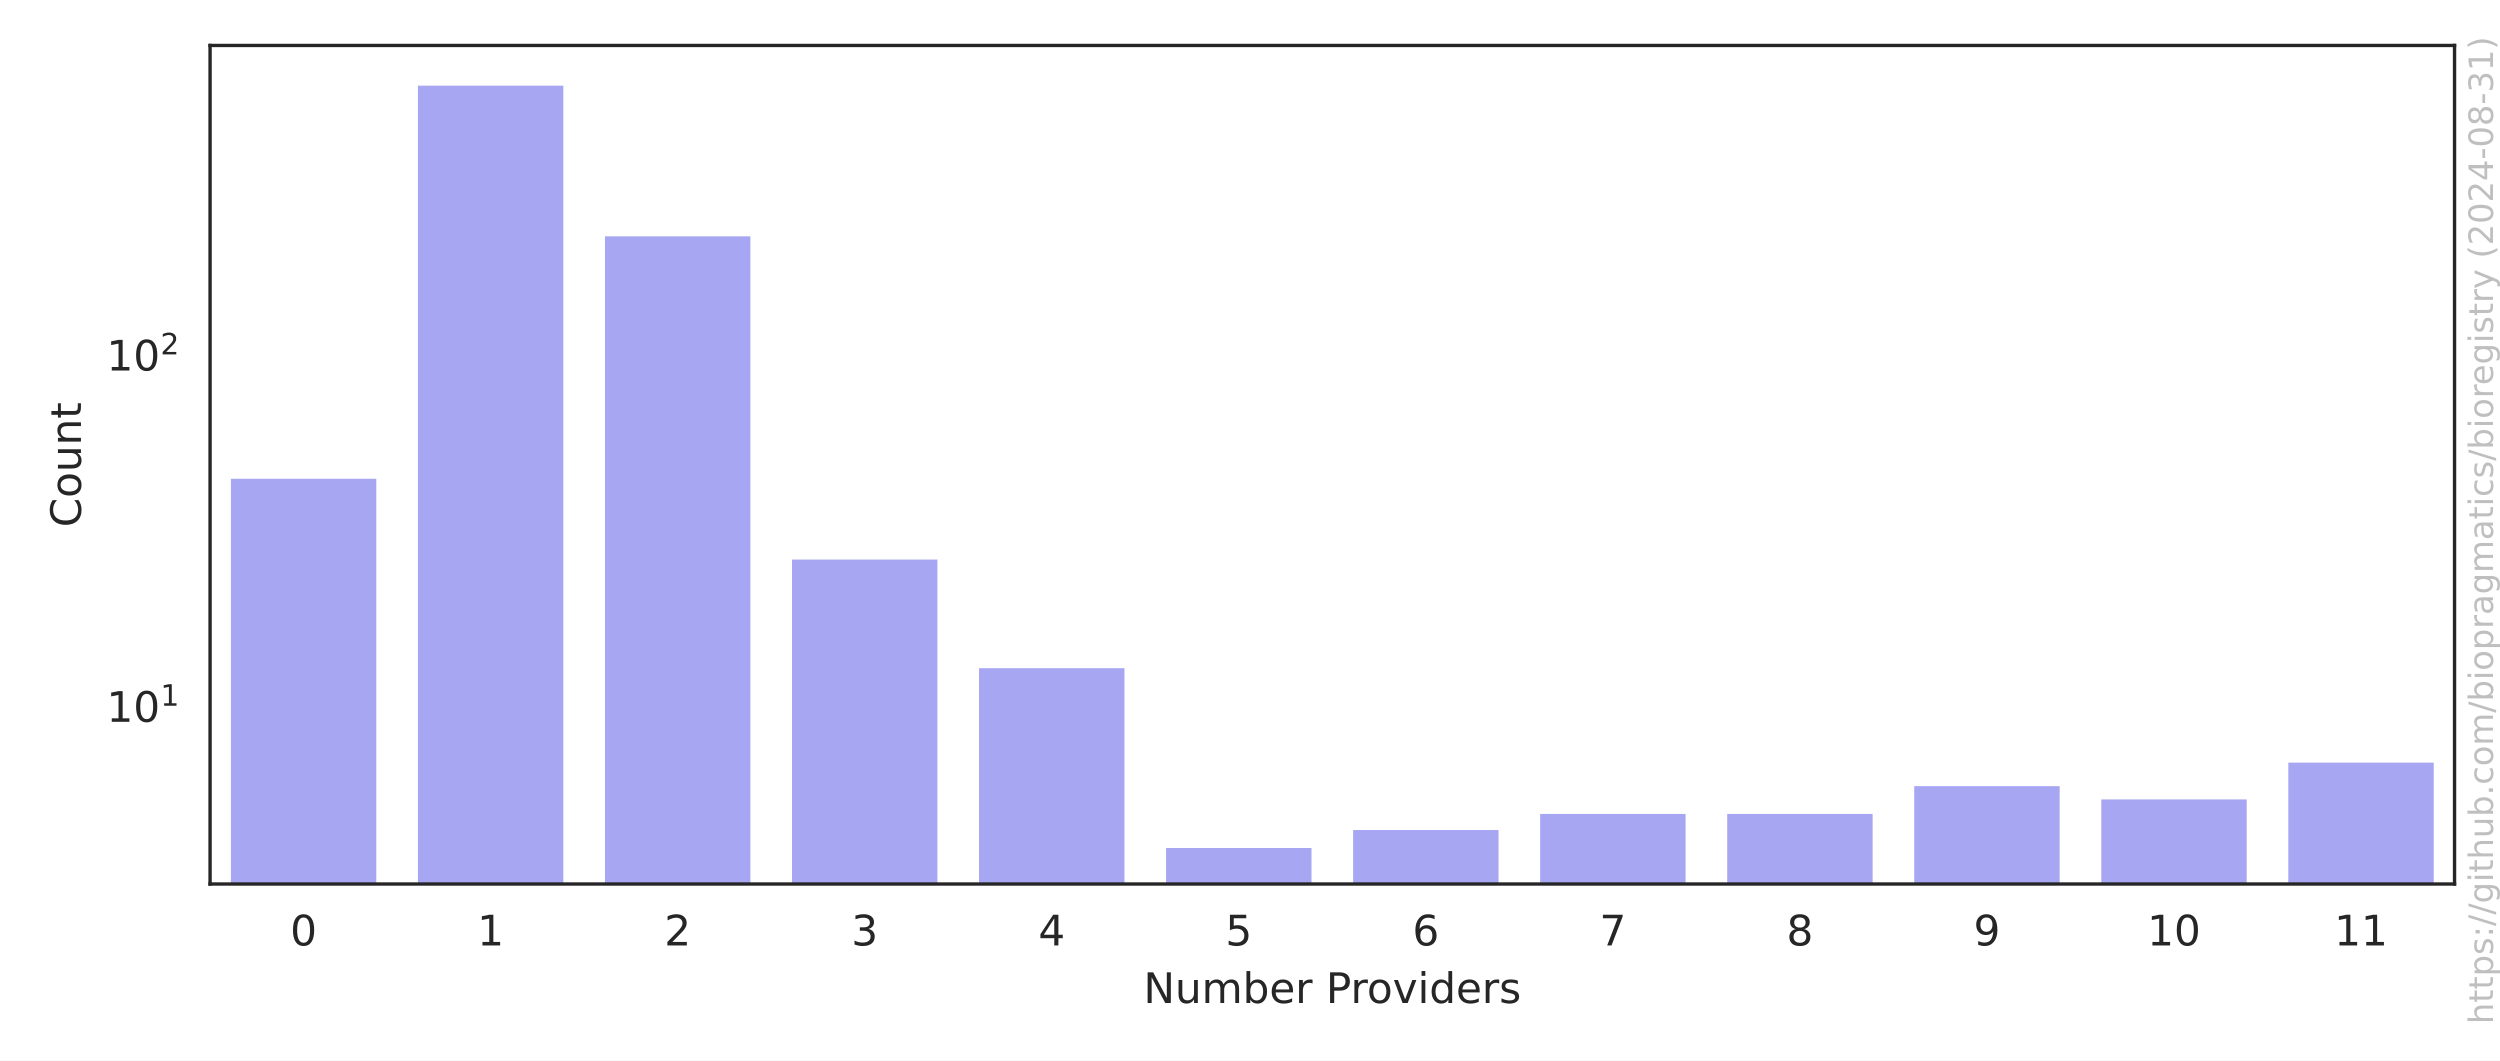
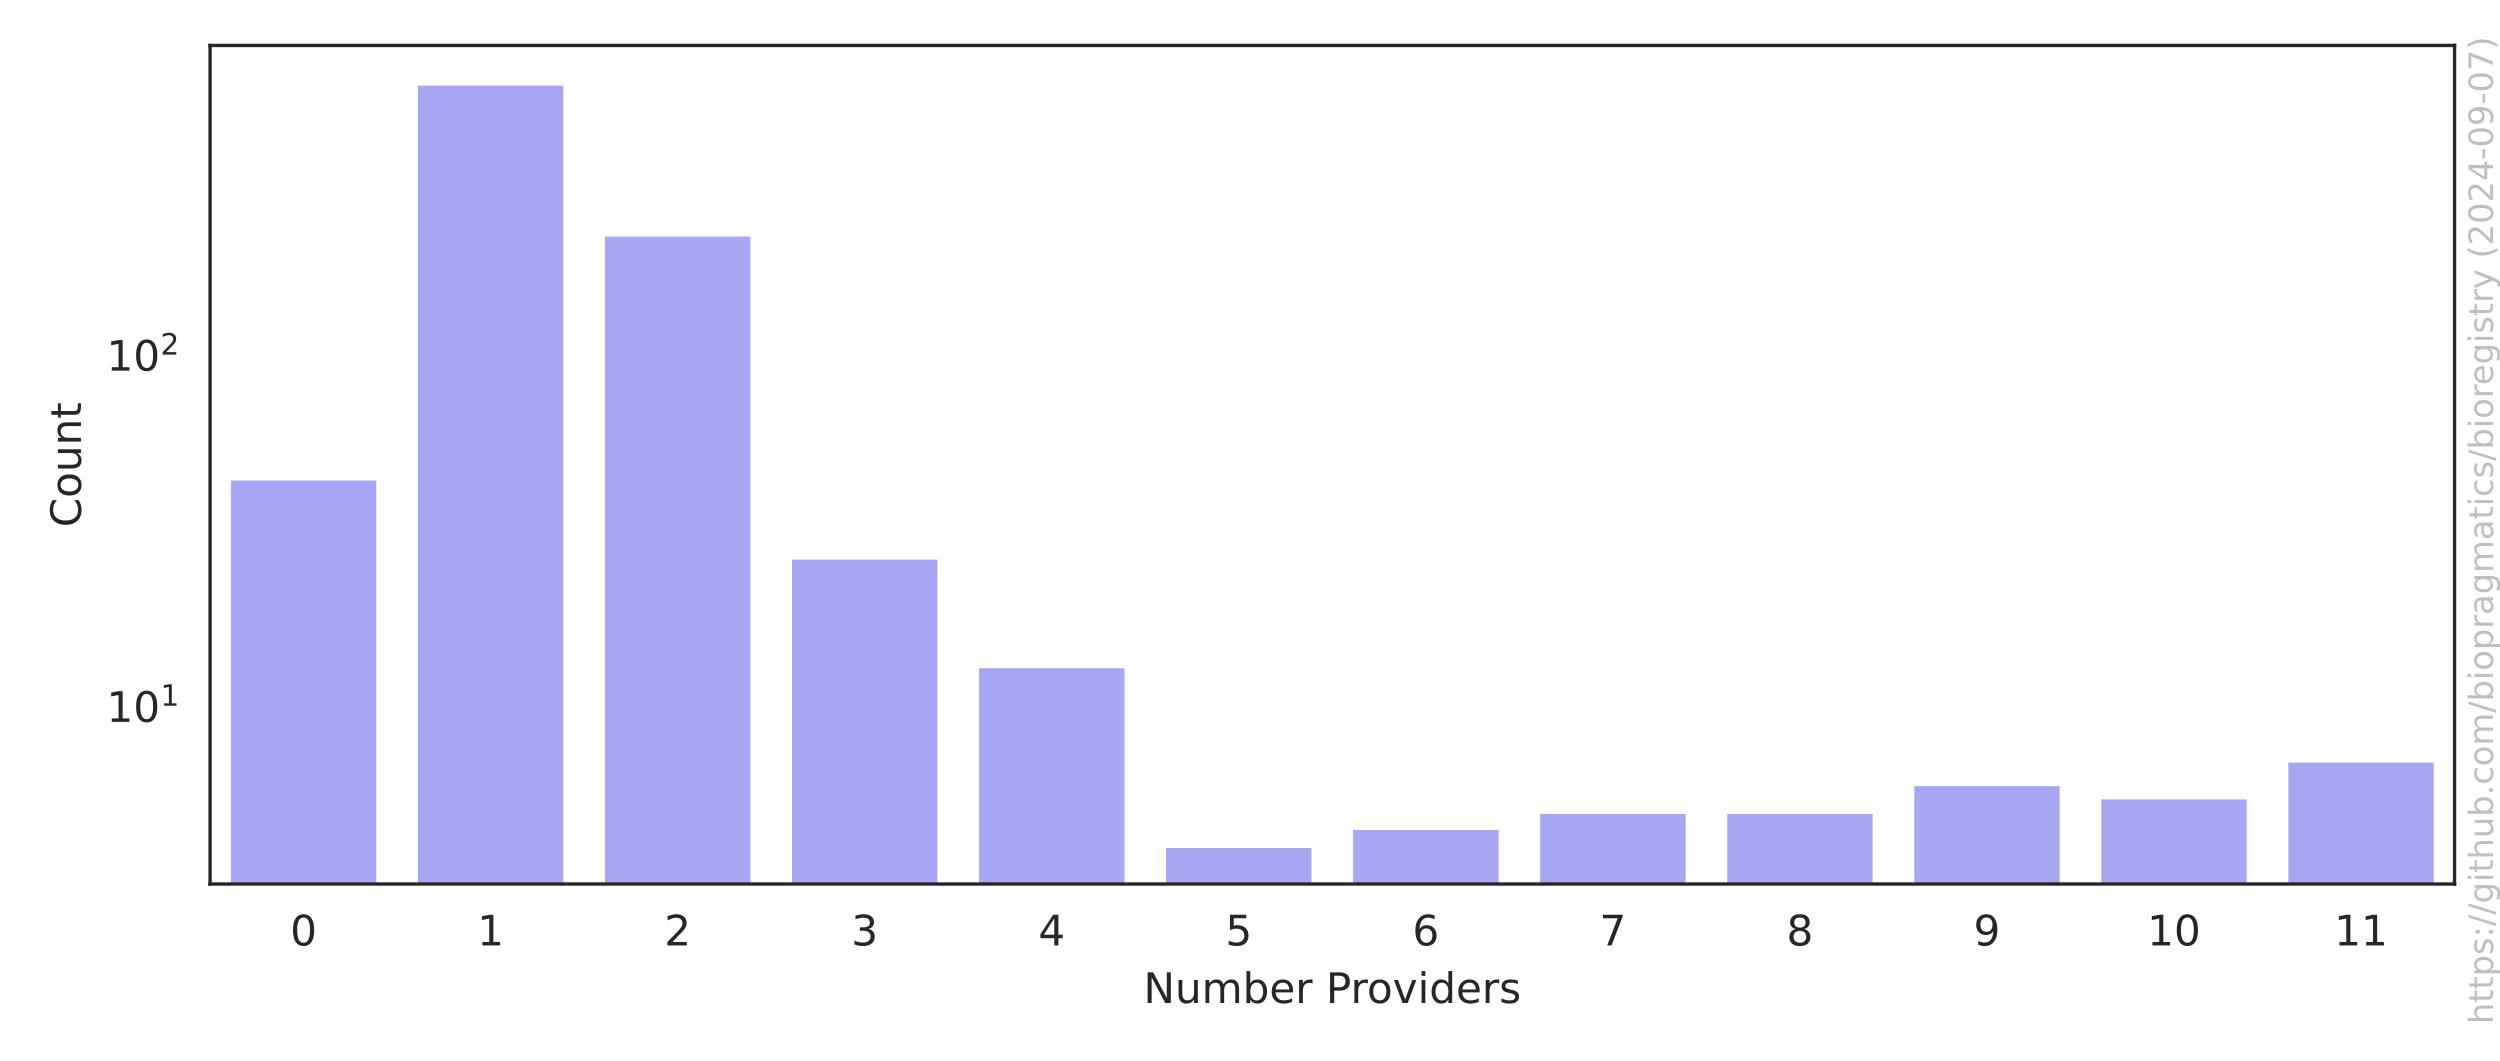
<svg xmlns="http://www.w3.org/2000/svg" xmlns:xlink="http://www.w3.org/1999/xlink" width="594pt" height="252pt" viewBox="0 0 594 252" version="1.1">
  <defs>
    <style type="text/css">*{stroke-linejoin: round; stroke-linecap: butt}</style>
  </defs>
  <g id="figure_1">
    <g id="patch_1">
      <path d="M 0 252  L 594 252  L 594 0  L 0 0  z " style="fill: #ffffff" />
    </g>
    <g id="axes_1">
      <g id="patch_2">
        <path d="M 49.913 210.04  L 583.2 210.04  L 583.2 10.8  L 49.913 10.8  z " style="fill: #ffffff" />
      </g>
      <g id="matplotlib.axis_1">
        <g id="xtick_1">
          <g id="text_1">
            <g style="fill: #262626" transform="translate(68.95174 224.6384) scale(0.1 -0.1)">
              <defs>
                <path id="DejaVuSans-30" d="M 2034 4250  Q 1547 4250 1301 3770  Q 1056 3291 1056 2328  Q 1056 1369 1301 889  Q 1547 409 2034 409  Q 2525 409 2770 889  Q 3016 1369 3016 2328  Q 3016 3291 2770 3770  Q 2525 4250 2034 4250  z M 2034 4750  Q 2819 4750 3233 4129  Q 3647 3509 3647 2328  Q 3647 1150 3233 529  Q 2819 -91 2034 -91  Q 1250 -91 836 529  Q 422 1150 422 2328  Q 422 3509 836 4129  Q 1250 4750 2034 4750  z " transform="scale(0.015625)" />
              </defs>
              <use xlink:href="#DejaVuSans-30" />
            </g>
          </g>
        </g>
        <g id="xtick_2">
          <g id="text_2">
            <g style="fill: #262626" transform="translate(113.3923 224.6384) scale(0.1 -0.1)">
              <defs>
                <path id="DejaVuSans-31" d="M 794 531  L 1825 531  L 1825 4091  L 703 3866  L 703 4441  L 1819 4666  L 2450 4666  L 2450 531  L 3481 531  L 3481 0  L 794 0  L 794 531  z " transform="scale(0.015625)" />
              </defs>
              <use xlink:href="#DejaVuSans-31" />
            </g>
          </g>
        </g>
        <g id="xtick_3">
          <g id="text_3">
            <g style="fill: #262626" transform="translate(157.833 224.6384) scale(0.1 -0.1)">
              <defs>
                <path id="DejaVuSans-32" d="M 1228 531  L 3431 531  L 3431 0  L 469 0  L 469 531  Q 828 903 1448 1529  Q 2069 2156 2228 2338  Q 2531 2678 2651 2914  Q 2772 3150 2772 3378  Q 2772 3750 2511 3984  Q 2250 4219 1831 4219  Q 1534 4219 1204 4116  Q 875 4013 500 3803  L 500 4441  Q 881 4594 1212 4672  Q 1544 4750 1819 4750  Q 2544 4750 2975 4387  Q 3406 4025 3406 3419  Q 3406 3131 3298 2873  Q 3191 2616 2906 2266  Q 2828 2175 2409 1742  Q 1991 1309 1228 531  z " transform="scale(0.015625)" />
              </defs>
              <use xlink:href="#DejaVuSans-32" />
            </g>
          </g>
        </g>
        <g id="xtick_4">
          <g id="text_4">
            <g style="fill: #262626" transform="translate(202.2736 224.6384) scale(0.1 -0.1)">
              <defs>
                <path id="DejaVuSans-33" d="M 2597 2516  Q 3050 2419 3304 2112  Q 3559 1806 3559 1356  Q 3559 666 3084 287  Q 2609 -91 1734 -91  Q 1441 -91 1130 -33  Q 819 25 488 141  L 488 750  Q 750 597 1062 519  Q 1375 441 1716 441  Q 2309 441 2620 675  Q 2931 909 2931 1356  Q 2931 1769 2642 2001  Q 2353 2234 1838 2234  L 1294 2234  L 1294 2753  L 1863 2753  Q 2328 2753 2575 2939  Q 2822 3125 2822 3475  Q 2822 3834 2567 4026  Q 2313 4219 1838 4219  Q 1578 4219 1281 4162  Q 984 4106 628 3988  L 628 4550  Q 988 4650 1302 4700  Q 1616 4750 1894 4750  Q 2613 4750 3031 4423  Q 3450 4097 3450 3541  Q 3450 3153 3228 2886  Q 3006 2619 2597 2516  z " transform="scale(0.015625)" />
              </defs>
              <use xlink:href="#DejaVuSans-33" />
            </g>
          </g>
        </g>
        <g id="xtick_5">
          <g id="text_5">
            <g style="fill: #262626" transform="translate(246.7142 224.6384) scale(0.1 -0.1)">
              <defs>
                <path id="DejaVuSans-34" d="M 2419 4116  L 825 1625  L 2419 1625  L 2419 4116  z M 2253 4666  L 3047 4666  L 3047 1625  L 3713 1625  L 3713 1100  L 3047 1100  L 3047 0  L 2419 0  L 2419 1100  L 313 1100  L 313 1709  L 2253 4666  z " transform="scale(0.015625)" />
              </defs>
              <use xlink:href="#DejaVuSans-34" />
            </g>
          </g>
        </g>
        <g id="xtick_6">
          <g id="text_6">
            <g style="fill: #262626" transform="translate(291.1548 224.6384) scale(0.1 -0.1)">
              <defs>
                <path id="DejaVuSans-35" d="M 691 4666  L 3169 4666  L 3169 4134  L 1269 4134  L 1269 2991  Q 1406 3038 1543 3061  Q 1681 3084 1819 3084  Q 2600 3084 3056 2656  Q 3513 2228 3513 1497  Q 3513 744 3044 326  Q 2575 -91 1722 -91  Q 1428 -91 1123 -41  Q 819 9 494 109  L 494 744  Q 775 591 1075 516  Q 1375 441 1709 441  Q 2250 441 2565 725  Q 2881 1009 2881 1497  Q 2881 1984 2565 2268  Q 2250 2553 1709 2553  Q 1456 2553 1204 2497  Q 953 2441 691 2322  L 691 4666  z " transform="scale(0.015625)" />
              </defs>
              <use xlink:href="#DejaVuSans-35" />
            </g>
          </g>
        </g>
        <g id="xtick_7">
          <g id="text_7">
            <g style="fill: #262626" transform="translate(335.5954 224.6384) scale(0.1 -0.1)">
              <defs>
                <path id="DejaVuSans-36" d="M 2113 2584  Q 1688 2584 1439 2293  Q 1191 2003 1191 1497  Q 1191 994 1439 701  Q 1688 409 2113 409  Q 2538 409 2786 701  Q 3034 994 3034 1497  Q 3034 2003 2786 2293  Q 2538 2584 2113 2584  z M 3366 4563  L 3366 3988  Q 3128 4100 2886 4159  Q 2644 4219 2406 4219  Q 1781 4219 1451 3797  Q 1122 3375 1075 2522  Q 1259 2794 1537 2939  Q 1816 3084 2150 3084  Q 2853 3084 3261 2657  Q 3669 2231 3669 1497  Q 3669 778 3244 343  Q 2819 -91 2113 -91  Q 1303 -91 875 529  Q 447 1150 447 2328  Q 447 3434 972 4092  Q 1497 4750 2381 4750  Q 2619 4750 2861 4703  Q 3103 4656 3366 4563  z " transform="scale(0.015625)" />
              </defs>
              <use xlink:href="#DejaVuSans-36" />
            </g>
          </g>
        </g>
        <g id="xtick_8">
          <g id="text_8">
            <g style="fill: #262626" transform="translate(380.036 224.6384) scale(0.1 -0.1)">
              <defs>
                <path id="DejaVuSans-37" d="M 525 4666  L 3525 4666  L 3525 4397  L 1831 0  L 1172 0  L 2766 4134  L 525 4134  L 525 4666  z " transform="scale(0.015625)" />
              </defs>
              <use xlink:href="#DejaVuSans-37" />
            </g>
          </g>
        </g>
        <g id="xtick_9">
          <g id="text_9">
            <g style="fill: #262626" transform="translate(424.4766 224.6384) scale(0.1 -0.1)">
              <defs>
                <path id="DejaVuSans-38" d="M 2034 2216  Q 1584 2216 1326 1975  Q 1069 1734 1069 1313  Q 1069 891 1326 650  Q 1584 409 2034 409  Q 2484 409 2743 651  Q 3003 894 3003 1313  Q 3003 1734 2745 1975  Q 2488 2216 2034 2216  z M 1403 2484  Q 997 2584 770 2862  Q 544 3141 544 3541  Q 544 4100 942 4425  Q 1341 4750 2034 4750  Q 2731 4750 3128 4425  Q 3525 4100 3525 3541  Q 3525 3141 3298 2862  Q 3072 2584 2669 2484  Q 3125 2378 3379 2068  Q 3634 1759 3634 1313  Q 3634 634 3220 271  Q 2806 -91 2034 -91  Q 1263 -91 848 271  Q 434 634 434 1313  Q 434 1759 690 2068  Q 947 2378 1403 2484  z M 1172 3481  Q 1172 3119 1398 2916  Q 1625 2713 2034 2713  Q 2441 2713 2670 2916  Q 2900 3119 2900 3481  Q 2900 3844 2670 4047  Q 2441 4250 2034 4250  Q 1625 4250 1398 4047  Q 1172 3844 1172 3481  z " transform="scale(0.015625)" />
              </defs>
              <use xlink:href="#DejaVuSans-38" />
            </g>
          </g>
        </g>
        <g id="xtick_10">
          <g id="text_10">
            <g style="fill: #262626" transform="translate(468.9172 224.6384) scale(0.1 -0.1)">
              <defs>
                <path id="DejaVuSans-39" d="M 703 97  L 703 672  Q 941 559 1184 500  Q 1428 441 1663 441  Q 2288 441 2617 861  Q 2947 1281 2994 2138  Q 2813 1869 2534 1725  Q 2256 1581 1919 1581  Q 1219 1581 811 2004  Q 403 2428 403 3163  Q 403 3881 828 4315  Q 1253 4750 1959 4750  Q 2769 4750 3195 4129  Q 3622 3509 3622 2328  Q 3622 1225 3098 567  Q 2575 -91 1691 -91  Q 1453 -91 1209 -44  Q 966 3 703 97  z M 1959 2075  Q 2384 2075 2632 2365  Q 2881 2656 2881 3163  Q 2881 3666 2632 3958  Q 2384 4250 1959 4250  Q 1534 4250 1286 3958  Q 1038 3666 1038 3163  Q 1038 2656 1286 2365  Q 1534 2075 1959 2075  z " transform="scale(0.015625)" />
              </defs>
              <use xlink:href="#DejaVuSans-39" />
            </g>
          </g>
        </g>
        <g id="xtick_11">
          <g id="text_11">
            <g style="fill: #262626" transform="translate(510.1766 224.6384) scale(0.1 -0.1)">
              <use xlink:href="#DejaVuSans-31" />
              <use xlink:href="#DejaVuSans-30" x="63.623" />
            </g>
          </g>
        </g>
        <g id="xtick_12">
          <g id="text_12">
            <g style="fill: #262626" transform="translate(554.6172 224.6384) scale(0.1 -0.1)">
              <use xlink:href="#DejaVuSans-31" />
              <use xlink:href="#DejaVuSans-31" x="63.623" />
            </g>
          </g>
        </g>
        <g id="text_13">
          <g style="fill: #262626" transform="translate(271.6923 238.3166) scale(0.1 -0.1)">
            <defs>
              <path id="DejaVuSans-4e" d="M 628 4666  L 1478 4666  L 3547 763  L 3547 4666  L 4159 4666  L 4159 0  L 3309 0  L 1241 3903  L 1241 0  L 628 0  L 628 4666  z " transform="scale(0.015625)" />
              <path id="DejaVuSans-75" d="M 544 1381  L 544 3500  L 1119 3500  L 1119 1403  Q 1119 906 1312 657  Q 1506 409 1894 409  Q 2359 409 2629 706  Q 2900 1003 2900 1516  L 2900 3500  L 3475 3500  L 3475 0  L 2900 0  L 2900 538  Q 2691 219 2414 64  Q 2138 -91 1772 -91  Q 1169 -91 856 284  Q 544 659 544 1381  z M 1991 3584  L 1991 3584  z " transform="scale(0.015625)" />
              <path id="DejaVuSans-6d" d="M 3328 2828  Q 3544 3216 3844 3400  Q 4144 3584 4550 3584  Q 5097 3584 5394 3201  Q 5691 2819 5691 2113  L 5691 0  L 5113 0  L 5113 2094  Q 5113 2597 4934 2840  Q 4756 3084 4391 3084  Q 3944 3084 3684 2787  Q 3425 2491 3425 1978  L 3425 0  L 2847 0  L 2847 2094  Q 2847 2600 2669 2842  Q 2491 3084 2119 3084  Q 1678 3084 1418 2786  Q 1159 2488 1159 1978  L 1159 0  L 581 0  L 581 3500  L 1159 3500  L 1159 2956  Q 1356 3278 1631 3431  Q 1906 3584 2284 3584  Q 2666 3584 2933 3390  Q 3200 3197 3328 2828  z " transform="scale(0.015625)" />
              <path id="DejaVuSans-62" d="M 3116 1747  Q 3116 2381 2855 2742  Q 2594 3103 2138 3103  Q 1681 3103 1420 2742  Q 1159 2381 1159 1747  Q 1159 1113 1420 752  Q 1681 391 2138 391  Q 2594 391 2855 752  Q 3116 1113 3116 1747  z M 1159 2969  Q 1341 3281 1617 3432  Q 1894 3584 2278 3584  Q 2916 3584 3314 3078  Q 3713 2572 3713 1747  Q 3713 922 3314 415  Q 2916 -91 2278 -91  Q 1894 -91 1617 61  Q 1341 213 1159 525  L 1159 0  L 581 0  L 581 4863  L 1159 4863  L 1159 2969  z " transform="scale(0.015625)" />
              <path id="DejaVuSans-65" d="M 3597 1894  L 3597 1613  L 953 1613  Q 991 1019 1311 708  Q 1631 397 2203 397  Q 2534 397 2845 478  Q 3156 559 3463 722  L 3463 178  Q 3153 47 2828 -22  Q 2503 -91 2169 -91  Q 1331 -91 842 396  Q 353 884 353 1716  Q 353 2575 817 3079  Q 1281 3584 2069 3584  Q 2775 3584 3186 3129  Q 3597 2675 3597 1894  z M 3022 2063  Q 3016 2534 2758 2815  Q 2500 3097 2075 3097  Q 1594 3097 1305 2825  Q 1016 2553 972 2059  L 3022 2063  z " transform="scale(0.015625)" />
              <path id="DejaVuSans-72" d="M 2631 2963  Q 2534 3019 2420 3045  Q 2306 3072 2169 3072  Q 1681 3072 1420 2755  Q 1159 2438 1159 1844  L 1159 0  L 581 0  L 581 3500  L 1159 3500  L 1159 2956  Q 1341 3275 1631 3429  Q 1922 3584 2338 3584  Q 2397 3584 2469 3576  Q 2541 3569 2628 3553  L 2631 2963  z " transform="scale(0.015625)" />
              <path id="DejaVuSans-20" transform="scale(0.015625)" />
              <path id="DejaVuSans-50" d="M 1259 4147  L 1259 2394  L 2053 2394  Q 2494 2394 2734 2622  Q 2975 2850 2975 3272  Q 2975 3691 2734 3919  Q 2494 4147 2053 4147  L 1259 4147  z M 628 4666  L 2053 4666  Q 2838 4666 3239 4311  Q 3641 3956 3641 3272  Q 3641 2581 3239 2228  Q 2838 1875 2053 1875  L 1259 1875  L 1259 0  L 628 0  L 628 4666  z " transform="scale(0.015625)" />
              <path id="DejaVuSans-6f" d="M 1959 3097  Q 1497 3097 1228 2736  Q 959 2375 959 1747  Q 959 1119 1226 758  Q 1494 397 1959 397  Q 2419 397 2687 759  Q 2956 1122 2956 1747  Q 2956 2369 2687 2733  Q 2419 3097 1959 3097  z M 1959 3584  Q 2709 3584 3137 3096  Q 3566 2609 3566 1747  Q 3566 888 3137 398  Q 2709 -91 1959 -91  Q 1206 -91 779 398  Q 353 888 353 1747  Q 353 2609 779 3096  Q 1206 3584 1959 3584  z " transform="scale(0.015625)" />
              <path id="DejaVuSans-76" d="M 191 3500  L 800 3500  L 1894 563  L 2988 3500  L 3597 3500  L 2284 0  L 1503 0  L 191 3500  z " transform="scale(0.015625)" />
              <path id="DejaVuSans-69" d="M 603 3500  L 1178 3500  L 1178 0  L 603 0  L 603 3500  z M 603 4863  L 1178 4863  L 1178 4134  L 603 4134  L 603 4863  z " transform="scale(0.015625)" />
              <path id="DejaVuSans-64" d="M 2906 2969  L 2906 4863  L 3481 4863  L 3481 0  L 2906 0  L 2906 525  Q 2725 213 2448 61  Q 2172 -91 1784 -91  Q 1150 -91 751 415  Q 353 922 353 1747  Q 353 2572 751 3078  Q 1150 3584 1784 3584  Q 2172 3584 2448 3432  Q 2725 3281 2906 2969  z M 947 1747  Q 947 1113 1208 752  Q 1469 391 1925 391  Q 2381 391 2643 752  Q 2906 1113 2906 1747  Q 2906 2381 2643 2742  Q 2381 3103 1925 3103  Q 1469 3103 1208 2742  Q 947 2381 947 1747  z " transform="scale(0.015625)" />
              <path id="DejaVuSans-73" d="M 2834 3397  L 2834 2853  Q 2591 2978 2328 3040  Q 2066 3103 1784 3103  Q 1356 3103 1142 2972  Q 928 2841 928 2578  Q 928 2378 1081 2264  Q 1234 2150 1697 2047  L 1894 2003  Q 2506 1872 2764 1633  Q 3022 1394 3022 966  Q 3022 478 2636 193  Q 2250 -91 1575 -91  Q 1294 -91 989 -36  Q 684 19 347 128  L 347 722  Q 666 556 975 473  Q 1284 391 1588 391  Q 1994 391 2212 530  Q 2431 669 2431 922  Q 2431 1156 2273 1281  Q 2116 1406 1581 1522  L 1381 1569  Q 847 1681 609 1914  Q 372 2147 372 2553  Q 372 3047 722 3315  Q 1072 3584 1716 3584  Q 2034 3584 2315 3537  Q 2597 3491 2834 3397  z " transform="scale(0.015625)" />
            </defs>
            <use xlink:href="#DejaVuSans-4e" />
            <use xlink:href="#DejaVuSans-75" x="74.805" />
            <use xlink:href="#DejaVuSans-6d" x="138.184" />
            <use xlink:href="#DejaVuSans-62" x="235.596" />
            <use xlink:href="#DejaVuSans-65" x="299.072" />
            <use xlink:href="#DejaVuSans-72" x="360.596" />
            <use xlink:href="#DejaVuSans-20" x="401.709" />
            <use xlink:href="#DejaVuSans-50" x="433.496" />
            <use xlink:href="#DejaVuSans-72" x="492.049" />
            <use xlink:href="#DejaVuSans-6f" x="530.912" />
            <use xlink:href="#DejaVuSans-76" x="592.094" />
            <use xlink:href="#DejaVuSans-69" x="651.273" />
            <use xlink:href="#DejaVuSans-64" x="679.057" />
            <use xlink:href="#DejaVuSans-65" x="742.533" />
            <use xlink:href="#DejaVuSans-72" x="804.057" />
            <use xlink:href="#DejaVuSans-73" x="845.17" />
          </g>
        </g>
      </g>
      <g id="matplotlib.axis_2">
        <g id="ytick_1">
          <g id="text_14">
-             <g style="fill: #262626" transform="translate(25.31268 171.5713) scale(0.1 -0.1)">
+             <g style="fill: #262626" transform="translate(25.31268 171.5825) scale(0.1 -0.1)">
              <use xlink:href="#DejaVuSans-31" transform="translate(0 0.684375)" />
              <use xlink:href="#DejaVuSans-30" transform="translate(63.62305 0.684375)" />
              <use xlink:href="#DejaVuSans-31" transform="translate(128.2031 38.96563) scale(0.7)" />
            </g>
          </g>
        </g>
        <g id="ytick_2">
          <g id="text_15">
-             <g style="fill: #262626" transform="translate(25.31268 88.11257) scale(0.1 -0.1)">
+             <g style="fill: #262626" transform="translate(25.31268 88.15196) scale(0.1 -0.1)">
              <use xlink:href="#DejaVuSans-31" transform="translate(0 0.765625)" />
              <use xlink:href="#DejaVuSans-30" transform="translate(63.62305 0.765625)" />
              <use xlink:href="#DejaVuSans-32" transform="translate(128.2031 39.04688) scale(0.7)" />
            </g>
          </g>
        </g>
        <g id="ytick_3" />
        <g id="ytick_4" />
        <g id="ytick_5" />
        <g id="ytick_6" />
        <g id="ytick_7" />
        <g id="ytick_8" />
        <g id="ytick_9" />
        <g id="ytick_10" />
        <g id="ytick_11" />
        <g id="ytick_12" />
        <g id="ytick_13" />
        <g id="ytick_14" />
        <g id="ytick_15" />
        <g id="ytick_16" />
        <g id="ytick_17" />
        <g id="ytick_18" />
        <g id="ytick_19" />
        <g id="ytick_20" />
        <g id="ytick_21" />
        <g id="ytick_22" />
        <g id="text_16">
          <g style="fill: #262626" transform="translate(19.233 125.2684) rotate(-90) scale(0.1 -0.1)">
            <defs>
              <path id="DejaVuSans-43" d="M 4122 4306  L 4122 3641  Q 3803 3938 3442 4084  Q 3081 4231 2675 4231  Q 1875 4231 1450 3742  Q 1025 3253 1025 2328  Q 1025 1406 1450 917  Q 1875 428 2675 428  Q 3081 428 3442 575  Q 3803 722 4122 1019  L 4122 359  Q 3791 134 3420 21  Q 3050 -91 2638 -91  Q 1578 -91 968 557  Q 359 1206 359 2328  Q 359 3453 968 4101  Q 1578 4750 2638 4750  Q 3056 4750 3426 4639  Q 3797 4528 4122 4306  z " transform="scale(0.015625)" />
              <path id="DejaVuSans-6e" d="M 3513 2113  L 3513 0  L 2938 0  L 2938 2094  Q 2938 2591 2744 2837  Q 2550 3084 2163 3084  Q 1697 3084 1428 2787  Q 1159 2491 1159 1978  L 1159 0  L 581 0  L 581 3500  L 1159 3500  L 1159 2956  Q 1366 3272 1645 3428  Q 1925 3584 2291 3584  Q 2894 3584 3203 3211  Q 3513 2838 3513 2113  z " transform="scale(0.015625)" />
              <path id="DejaVuSans-74" d="M 1172 4494  L 1172 3500  L 2356 3500  L 2356 3053  L 1172 3053  L 1172 1153  Q 1172 725 1289 603  Q 1406 481 1766 481  L 2356 481  L 2356 0  L 1766 0  Q 1100 0 847 248  Q 594 497 594 1153  L 594 3053  L 172 3053  L 172 3500  L 594 3500  L 594 4494  L 1172 4494  z " transform="scale(0.015625)" />
            </defs>
            <use xlink:href="#DejaVuSans-43" />
            <use xlink:href="#DejaVuSans-6f" x="69.824" />
            <use xlink:href="#DejaVuSans-75" x="131.006" />
            <use xlink:href="#DejaVuSans-6e" x="194.385" />
            <use xlink:href="#DejaVuSans-74" x="257.764" />
          </g>
        </g>
      </g>
      <g id="patch_3">
-         <path d="M 54.357 83709.954  L 89.909 83709.954  L 89.909 113.256  L 54.357 113.256  z " clip-path="url(#p39f59fb823)" style="fill: #2020df; opacity: 0.4; stroke: #ffffff; stroke-linejoin: miter" />
+         <path d="M 54.357 83681.76  L 89.909 83681.76  L 89.909 113.69  L 54.357 113.69  z " clip-path="url(#p39f59fb823)" style="fill: #2020df; opacity: 0.4; stroke: #ffffff; stroke-linejoin: miter" />
      </g>
      <g id="patch_4">
-         <path d="M 98.797 83709.954  L 134.35 83709.954  L 134.35 19.856  L 98.797 19.856  z " clip-path="url(#p39f59fb823)" style="fill: #2020df; opacity: 0.4; stroke: #ffffff; stroke-linejoin: miter" />
+         <path d="M 98.797 83681.76  L 134.35 83681.76  L 134.35 19.856  L 98.797 19.856  z " clip-path="url(#p39f59fb823)" style="fill: #2020df; opacity: 0.4; stroke: #ffffff; stroke-linejoin: miter" />
      </g>
      <g id="patch_5">
-         <path d="M 143.238 83709.954  L 178.79 83709.954  L 178.79 55.653  L 143.238 55.653  z " clip-path="url(#p39f59fb823)" style="fill: #2020df; opacity: 0.4; stroke: #ffffff; stroke-linejoin: miter" />
+         <path d="M 143.238 83681.76  L 178.79 83681.76  L 178.79 55.702  L 143.238 55.702  z " clip-path="url(#p39f59fb823)" style="fill: #2020df; opacity: 0.4; stroke: #ffffff; stroke-linejoin: miter" />
      </g>
      <g id="patch_6">
-         <path d="M 187.679 83709.954  L 223.231 83709.954  L 223.231 132.449  L 187.679 132.449  z " clip-path="url(#p39f59fb823)" style="fill: #2020df; opacity: 0.4; stroke: #ffffff; stroke-linejoin: miter" />
+         <path d="M 187.679 83681.76  L 223.231 83681.76  L 223.231 132.472  L 187.679 132.472  z " clip-path="url(#p39f59fb823)" style="fill: #2020df; opacity: 0.4; stroke: #ffffff; stroke-linejoin: miter" />
      </g>
      <g id="patch_7">
-         <path d="M 232.119 83709.954  L 267.672 83709.954  L 267.672 158.263  L 232.119 158.263  z " clip-path="url(#p39f59fb823)" style="fill: #2020df; opacity: 0.4; stroke: #ffffff; stroke-linejoin: miter" />
+         <path d="M 232.119 83681.76  L 267.672 83681.76  L 267.672 158.277  L 232.119 158.277  z " clip-path="url(#p39f59fb823)" style="fill: #2020df; opacity: 0.4; stroke: #ffffff; stroke-linejoin: miter" />
      </g>
      <g id="patch_8">
-         <path d="M 276.56 83709.954  L 312.112 83709.954  L 312.112 200.984  L 276.56 200.984  z " clip-path="url(#p39f59fb823)" style="fill: #2020df; opacity: 0.4; stroke: #ffffff; stroke-linejoin: miter" />
+         <path d="M 276.56 83681.76  L 312.112 83681.76  L 312.112 200.984  L 276.56 200.984  z " clip-path="url(#p39f59fb823)" style="fill: #2020df; opacity: 0.4; stroke: #ffffff; stroke-linejoin: miter" />
      </g>
      <g id="patch_9">
-         <path d="M 321 83709.954  L 356.553 83709.954  L 356.553 196.715  L 321 196.715  z " clip-path="url(#p39f59fb823)" style="fill: #2020df; opacity: 0.4; stroke: #ffffff; stroke-linejoin: miter" />
+         <path d="M 321 83681.76  L 356.553 83681.76  L 356.553 196.716  L 321 196.716  z " clip-path="url(#p39f59fb823)" style="fill: #2020df; opacity: 0.4; stroke: #ffffff; stroke-linejoin: miter" />
      </g>
      <g id="patch_10">
-         <path d="M 365.441 83709.954  L 400.994 83709.954  L 400.994 192.896  L 365.441 192.896  z " clip-path="url(#p39f59fb823)" style="fill: #2020df; opacity: 0.4; stroke: #ffffff; stroke-linejoin: miter" />
+         <path d="M 365.441 83681.76  L 400.994 83681.76  L 400.994 192.898  L 365.441 192.898  z " clip-path="url(#p39f59fb823)" style="fill: #2020df; opacity: 0.4; stroke: #ffffff; stroke-linejoin: miter" />
      </g>
      <g id="patch_11">
-         <path d="M 409.882 83709.954  L 445.434 83709.954  L 445.434 192.896  L 409.882 192.896  z " clip-path="url(#p39f59fb823)" style="fill: #2020df; opacity: 0.4; stroke: #ffffff; stroke-linejoin: miter" />
+         <path d="M 409.882 83681.76  L 445.434 83681.76  L 445.434 192.898  L 409.882 192.898  z " clip-path="url(#p39f59fb823)" style="fill: #2020df; opacity: 0.4; stroke: #ffffff; stroke-linejoin: miter" />
      </g>
      <g id="patch_12">
-         <path d="M 454.322 83709.954  L 489.875 83709.954  L 489.875 186.287  L 454.322 186.287  z " clip-path="url(#p39f59fb823)" style="fill: #2020df; opacity: 0.4; stroke: #ffffff; stroke-linejoin: miter" />
+         <path d="M 454.322 83681.76  L 489.875 83681.76  L 489.875 186.292  L 454.322 186.292  z " clip-path="url(#p39f59fb823)" style="fill: #2020df; opacity: 0.4; stroke: #ffffff; stroke-linejoin: miter" />
      </g>
      <g id="patch_13">
-         <path d="M 498.763 83709.954  L 534.315 83709.954  L 534.315 189.441  L 498.763 189.441  z " clip-path="url(#p39f59fb823)" style="fill: #2020df; opacity: 0.4; stroke: #ffffff; stroke-linejoin: miter" />
+         <path d="M 498.763 83681.76  L 534.315 83681.76  L 534.315 189.445  L 498.763 189.445  z " clip-path="url(#p39f59fb823)" style="fill: #2020df; opacity: 0.4; stroke: #ffffff; stroke-linejoin: miter" />
      </g>
      <g id="patch_14">
-         <path d="M 543.203 83709.954  L 578.756 83709.954  L 578.756 180.7  L 543.203 180.7  z " clip-path="url(#p39f59fb823)" style="fill: #2020df; opacity: 0.4; stroke: #ffffff; stroke-linejoin: miter" />
+         <path d="M 543.203 83681.76  L 578.756 83681.76  L 578.756 180.707  L 543.203 180.707  z " clip-path="url(#p39f59fb823)" style="fill: #2020df; opacity: 0.4; stroke: #ffffff; stroke-linejoin: miter" />
      </g>
      <g id="patch_15">
        <path d="M 49.913 210.04  L 49.913 10.8  " style="fill: none; stroke: #262626; stroke-width: 0.8; stroke-linejoin: miter; stroke-linecap: square" />
      </g>
      <g id="patch_16">
        <path d="M 583.2 210.04  L 583.2 10.8  " style="fill: none; stroke: #262626; stroke-width: 0.8; stroke-linejoin: miter; stroke-linecap: square" />
      </g>
      <g id="patch_17">
        <path d="M 49.913 210.04  L 583.2 210.04  " style="fill: none; stroke: #262626; stroke-width: 0.8; stroke-linejoin: miter; stroke-linecap: square" />
      </g>
      <g id="patch_18">
        <path d="M 49.913 10.8  L 583.2 10.8  " style="fill: none; stroke: #262626; stroke-width: 0.8; stroke-linejoin: miter; stroke-linecap: square" />
      </g>
    </g>
    <g id="text_17">
      <g style="fill: #808080; opacity: 0.5" transform="translate(592.3362 243.3237) rotate(-90) scale(0.08 -0.08)">
        <defs>
          <path id="DejaVuSans-68" d="M 3513 2113  L 3513 0  L 2938 0  L 2938 2094  Q 2938 2591 2744 2837  Q 2550 3084 2163 3084  Q 1697 3084 1428 2787  Q 1159 2491 1159 1978  L 1159 0  L 581 0  L 581 4863  L 1159 4863  L 1159 2956  Q 1366 3272 1645 3428  Q 1925 3584 2291 3584  Q 2894 3584 3203 3211  Q 3513 2838 3513 2113  z " transform="scale(0.015625)" />
          <path id="DejaVuSans-70" d="M 1159 525  L 1159 -1331  L 581 -1331  L 581 3500  L 1159 3500  L 1159 2969  Q 1341 3281 1617 3432  Q 1894 3584 2278 3584  Q 2916 3584 3314 3078  Q 3713 2572 3713 1747  Q 3713 922 3314 415  Q 2916 -91 2278 -91  Q 1894 -91 1617 61  Q 1341 213 1159 525  z M 3116 1747  Q 3116 2381 2855 2742  Q 2594 3103 2138 3103  Q 1681 3103 1420 2742  Q 1159 2381 1159 1747  Q 1159 1113 1420 752  Q 1681 391 2138 391  Q 2594 391 2855 752  Q 3116 1113 3116 1747  z " transform="scale(0.015625)" />
          <path id="DejaVuSans-3a" d="M 750 794  L 1409 794  L 1409 0  L 750 0  L 750 794  z M 750 3309  L 1409 3309  L 1409 2516  L 750 2516  L 750 3309  z " transform="scale(0.015625)" />
          <path id="DejaVuSans-2f" d="M 1625 4666  L 2156 4666  L 531 -594  L 0 -594  L 1625 4666  z " transform="scale(0.015625)" />
          <path id="DejaVuSans-67" d="M 2906 1791  Q 2906 2416 2648 2759  Q 2391 3103 1925 3103  Q 1463 3103 1205 2759  Q 947 2416 947 1791  Q 947 1169 1205 825  Q 1463 481 1925 481  Q 2391 481 2648 825  Q 2906 1169 2906 1791  z M 3481 434  Q 3481 -459 3084 -895  Q 2688 -1331 1869 -1331  Q 1566 -1331 1297 -1286  Q 1028 -1241 775 -1147  L 775 -588  Q 1028 -725 1275 -790  Q 1522 -856 1778 -856  Q 2344 -856 2625 -561  Q 2906 -266 2906 331  L 2906 616  Q 2728 306 2450 153  Q 2172 0 1784 0  Q 1141 0 747 490  Q 353 981 353 1791  Q 353 2603 747 3093  Q 1141 3584 1784 3584  Q 2172 3584 2450 3431  Q 2728 3278 2906 2969  L 2906 3500  L 3481 3500  L 3481 434  z " transform="scale(0.015625)" />
          <path id="DejaVuSans-2e" d="M 684 794  L 1344 794  L 1344 0  L 684 0  L 684 794  z " transform="scale(0.015625)" />
          <path id="DejaVuSans-63" d="M 3122 3366  L 3122 2828  Q 2878 2963 2633 3030  Q 2388 3097 2138 3097  Q 1578 3097 1268 2742  Q 959 2388 959 1747  Q 959 1106 1268 751  Q 1578 397 2138 397  Q 2388 397 2633 464  Q 2878 531 3122 666  L 3122 134  Q 2881 22 2623 -34  Q 2366 -91 2075 -91  Q 1284 -91 818 406  Q 353 903 353 1747  Q 353 2603 823 3093  Q 1294 3584 2113 3584  Q 2378 3584 2631 3529  Q 2884 3475 3122 3366  z " transform="scale(0.015625)" />
          <path id="DejaVuSans-61" d="M 2194 1759  Q 1497 1759 1228 1600  Q 959 1441 959 1056  Q 959 750 1161 570  Q 1363 391 1709 391  Q 2188 391 2477 730  Q 2766 1069 2766 1631  L 2766 1759  L 2194 1759  z M 3341 1997  L 3341 0  L 2766 0  L 2766 531  Q 2569 213 2275 61  Q 1981 -91 1556 -91  Q 1019 -91 701 211  Q 384 513 384 1019  Q 384 1609 779 1909  Q 1175 2209 1959 2209  L 2766 2209  L 2766 2266  Q 2766 2663 2505 2880  Q 2244 3097 1772 3097  Q 1472 3097 1187 3025  Q 903 2953 641 2809  L 641 3341  Q 956 3463 1253 3523  Q 1550 3584 1831 3584  Q 2591 3584 2966 3190  Q 3341 2797 3341 1997  z " transform="scale(0.015625)" />
          <path id="DejaVuSans-79" d="M 2059 -325  Q 1816 -950 1584 -1140  Q 1353 -1331 966 -1331  L 506 -1331  L 506 -850  L 844 -850  Q 1081 -850 1212 -737  Q 1344 -625 1503 -206  L 1606 56  L 191 3500  L 800 3500  L 1894 763  L 2988 3500  L 3597 3500  L 2059 -325  z " transform="scale(0.015625)" />
          <path id="DejaVuSans-28" d="M 1984 4856  Q 1566 4138 1362 3434  Q 1159 2731 1159 2009  Q 1159 1288 1364 580  Q 1569 -128 1984 -844  L 1484 -844  Q 1016 -109 783 600  Q 550 1309 550 2009  Q 550 2706 781 3412  Q 1013 4119 1484 4856  L 1984 4856  z " transform="scale(0.015625)" />
          <path id="DejaVuSans-2d" d="M 313 2009  L 1997 2009  L 1997 1497  L 313 1497  L 313 2009  z " transform="scale(0.015625)" />
          <path id="DejaVuSans-29" d="M 513 4856  L 1013 4856  Q 1481 4119 1714 3412  Q 1947 2706 1947 2009  Q 1947 1309 1714 600  Q 1481 -109 1013 -844  L 513 -844  Q 928 -128 1133 580  Q 1338 1288 1338 2009  Q 1338 2731 1133 3434  Q 928 4138 513 4856  z " transform="scale(0.015625)" />
        </defs>
        <use xlink:href="#DejaVuSans-68" />
        <use xlink:href="#DejaVuSans-74" x="63.379" />
        <use xlink:href="#DejaVuSans-74" x="102.588" />
        <use xlink:href="#DejaVuSans-70" x="141.797" />
        <use xlink:href="#DejaVuSans-73" x="205.273" />
        <use xlink:href="#DejaVuSans-3a" x="257.373" />
        <use xlink:href="#DejaVuSans-2f" x="291.064" />
        <use xlink:href="#DejaVuSans-2f" x="324.756" />
        <use xlink:href="#DejaVuSans-67" x="358.447" />
        <use xlink:href="#DejaVuSans-69" x="421.924" />
        <use xlink:href="#DejaVuSans-74" x="449.707" />
        <use xlink:href="#DejaVuSans-68" x="488.916" />
        <use xlink:href="#DejaVuSans-75" x="552.295" />
        <use xlink:href="#DejaVuSans-62" x="615.674" />
        <use xlink:href="#DejaVuSans-2e" x="679.15" />
        <use xlink:href="#DejaVuSans-63" x="710.938" />
        <use xlink:href="#DejaVuSans-6f" x="765.918" />
        <use xlink:href="#DejaVuSans-6d" x="827.1" />
        <use xlink:href="#DejaVuSans-2f" x="924.512" />
        <use xlink:href="#DejaVuSans-62" x="958.203" />
        <use xlink:href="#DejaVuSans-69" x="1021.68" />
        <use xlink:href="#DejaVuSans-6f" x="1049.463" />
        <use xlink:href="#DejaVuSans-70" x="1110.645" />
        <use xlink:href="#DejaVuSans-72" x="1174.121" />
        <use xlink:href="#DejaVuSans-61" x="1215.234" />
        <use xlink:href="#DejaVuSans-67" x="1276.514" />
        <use xlink:href="#DejaVuSans-6d" x="1339.99" />
        <use xlink:href="#DejaVuSans-61" x="1437.402" />
        <use xlink:href="#DejaVuSans-74" x="1498.682" />
        <use xlink:href="#DejaVuSans-69" x="1537.891" />
        <use xlink:href="#DejaVuSans-63" x="1565.674" />
        <use xlink:href="#DejaVuSans-73" x="1620.654" />
        <use xlink:href="#DejaVuSans-2f" x="1672.754" />
        <use xlink:href="#DejaVuSans-62" x="1706.445" />
        <use xlink:href="#DejaVuSans-69" x="1769.922" />
        <use xlink:href="#DejaVuSans-6f" x="1797.705" />
        <use xlink:href="#DejaVuSans-72" x="1858.887" />
        <use xlink:href="#DejaVuSans-65" x="1897.75" />
        <use xlink:href="#DejaVuSans-67" x="1959.273" />
        <use xlink:href="#DejaVuSans-69" x="2022.75" />
        <use xlink:href="#DejaVuSans-73" x="2050.533" />
        <use xlink:href="#DejaVuSans-74" x="2102.633" />
        <use xlink:href="#DejaVuSans-72" x="2141.842" />
        <use xlink:href="#DejaVuSans-79" x="2182.955" />
        <use xlink:href="#DejaVuSans-20" x="2242.135" />
        <use xlink:href="#DejaVuSans-28" x="2273.922" />
        <use xlink:href="#DejaVuSans-32" x="2312.936" />
        <use xlink:href="#DejaVuSans-30" x="2376.559" />
        <use xlink:href="#DejaVuSans-32" x="2440.182" />
        <use xlink:href="#DejaVuSans-34" x="2503.805" />
        <use xlink:href="#DejaVuSans-2d" x="2567.428" />
        <use xlink:href="#DejaVuSans-30" x="2603.512" />
-         <use xlink:href="#DejaVuSans-38" x="2667.135" />
+         <use xlink:href="#DejaVuSans-39" x="2667.135" />
        <use xlink:href="#DejaVuSans-2d" x="2730.758" />
-         <use xlink:href="#DejaVuSans-33" x="2766.842" />
-         <use xlink:href="#DejaVuSans-31" x="2830.465" />
+         <use xlink:href="#DejaVuSans-30" x="2766.842" />
+         <use xlink:href="#DejaVuSans-37" x="2830.465" />
        <use xlink:href="#DejaVuSans-29" x="2894.088" />
      </g>
    </g>
  </g>
  <defs>
    <clipPath id="p39f59fb823">
      <rect x="49.913" y="10.8" width="533.287" height="199.24" />
    </clipPath>
  </defs>
</svg>
